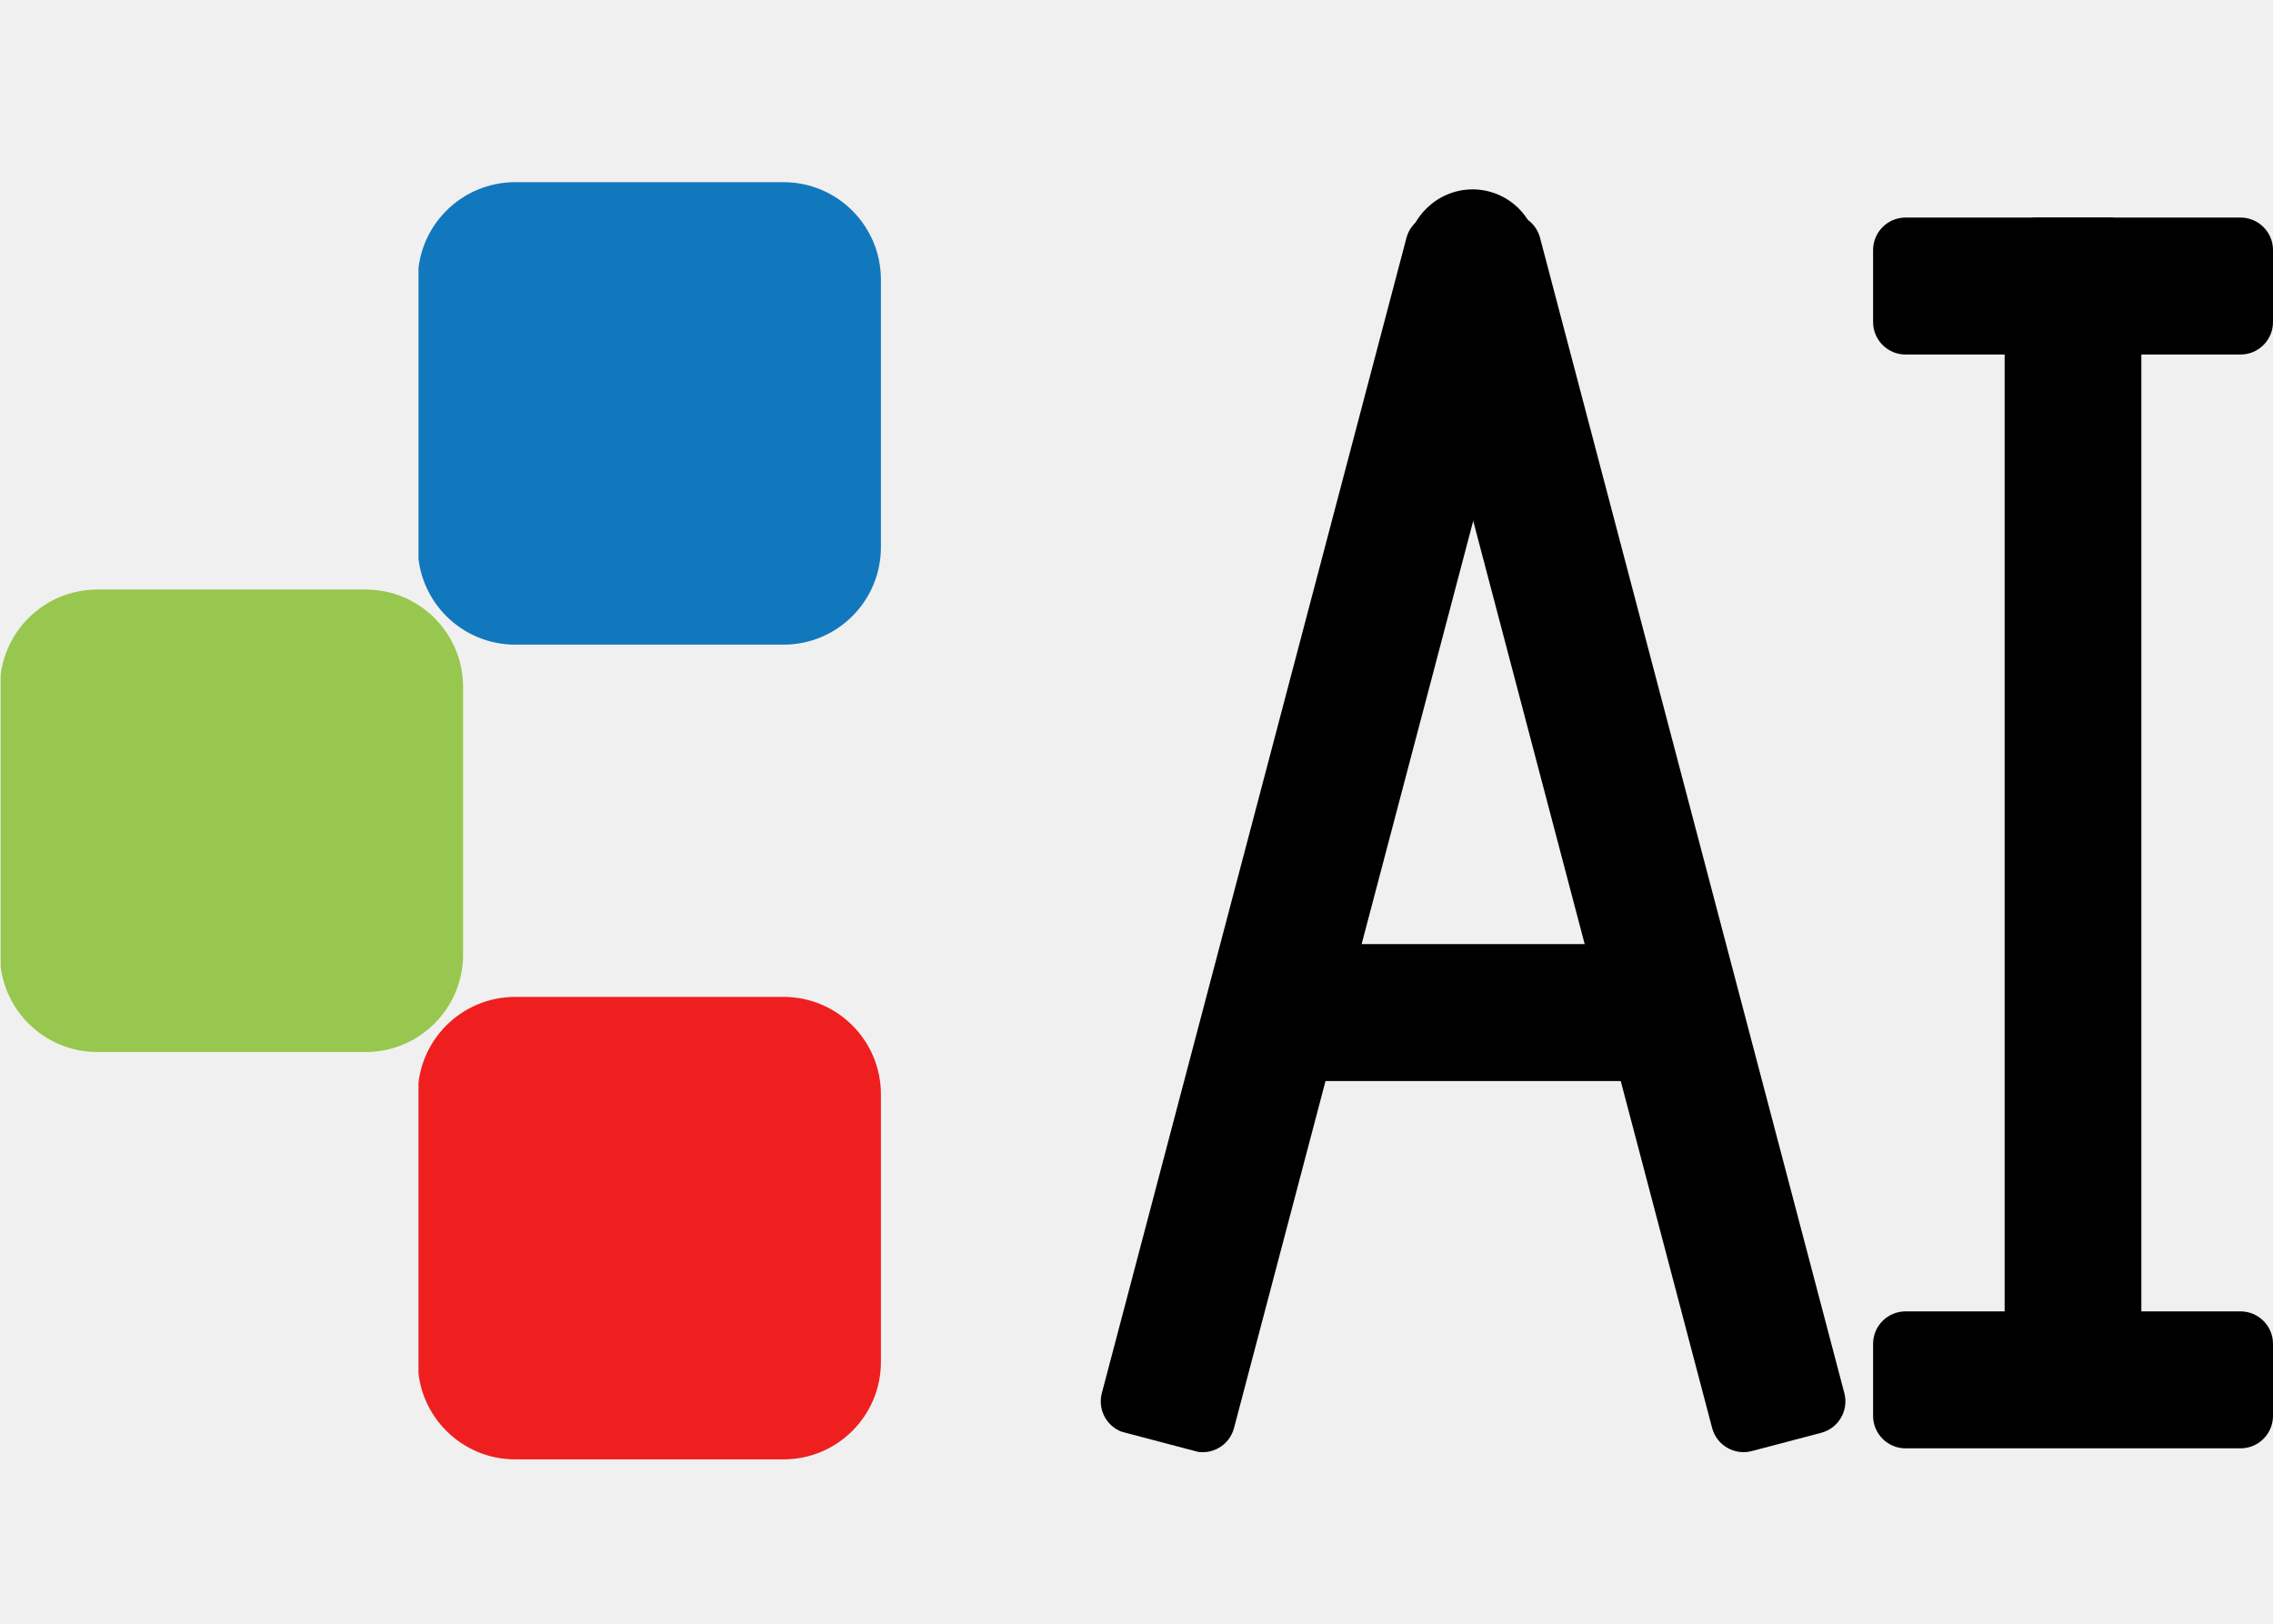
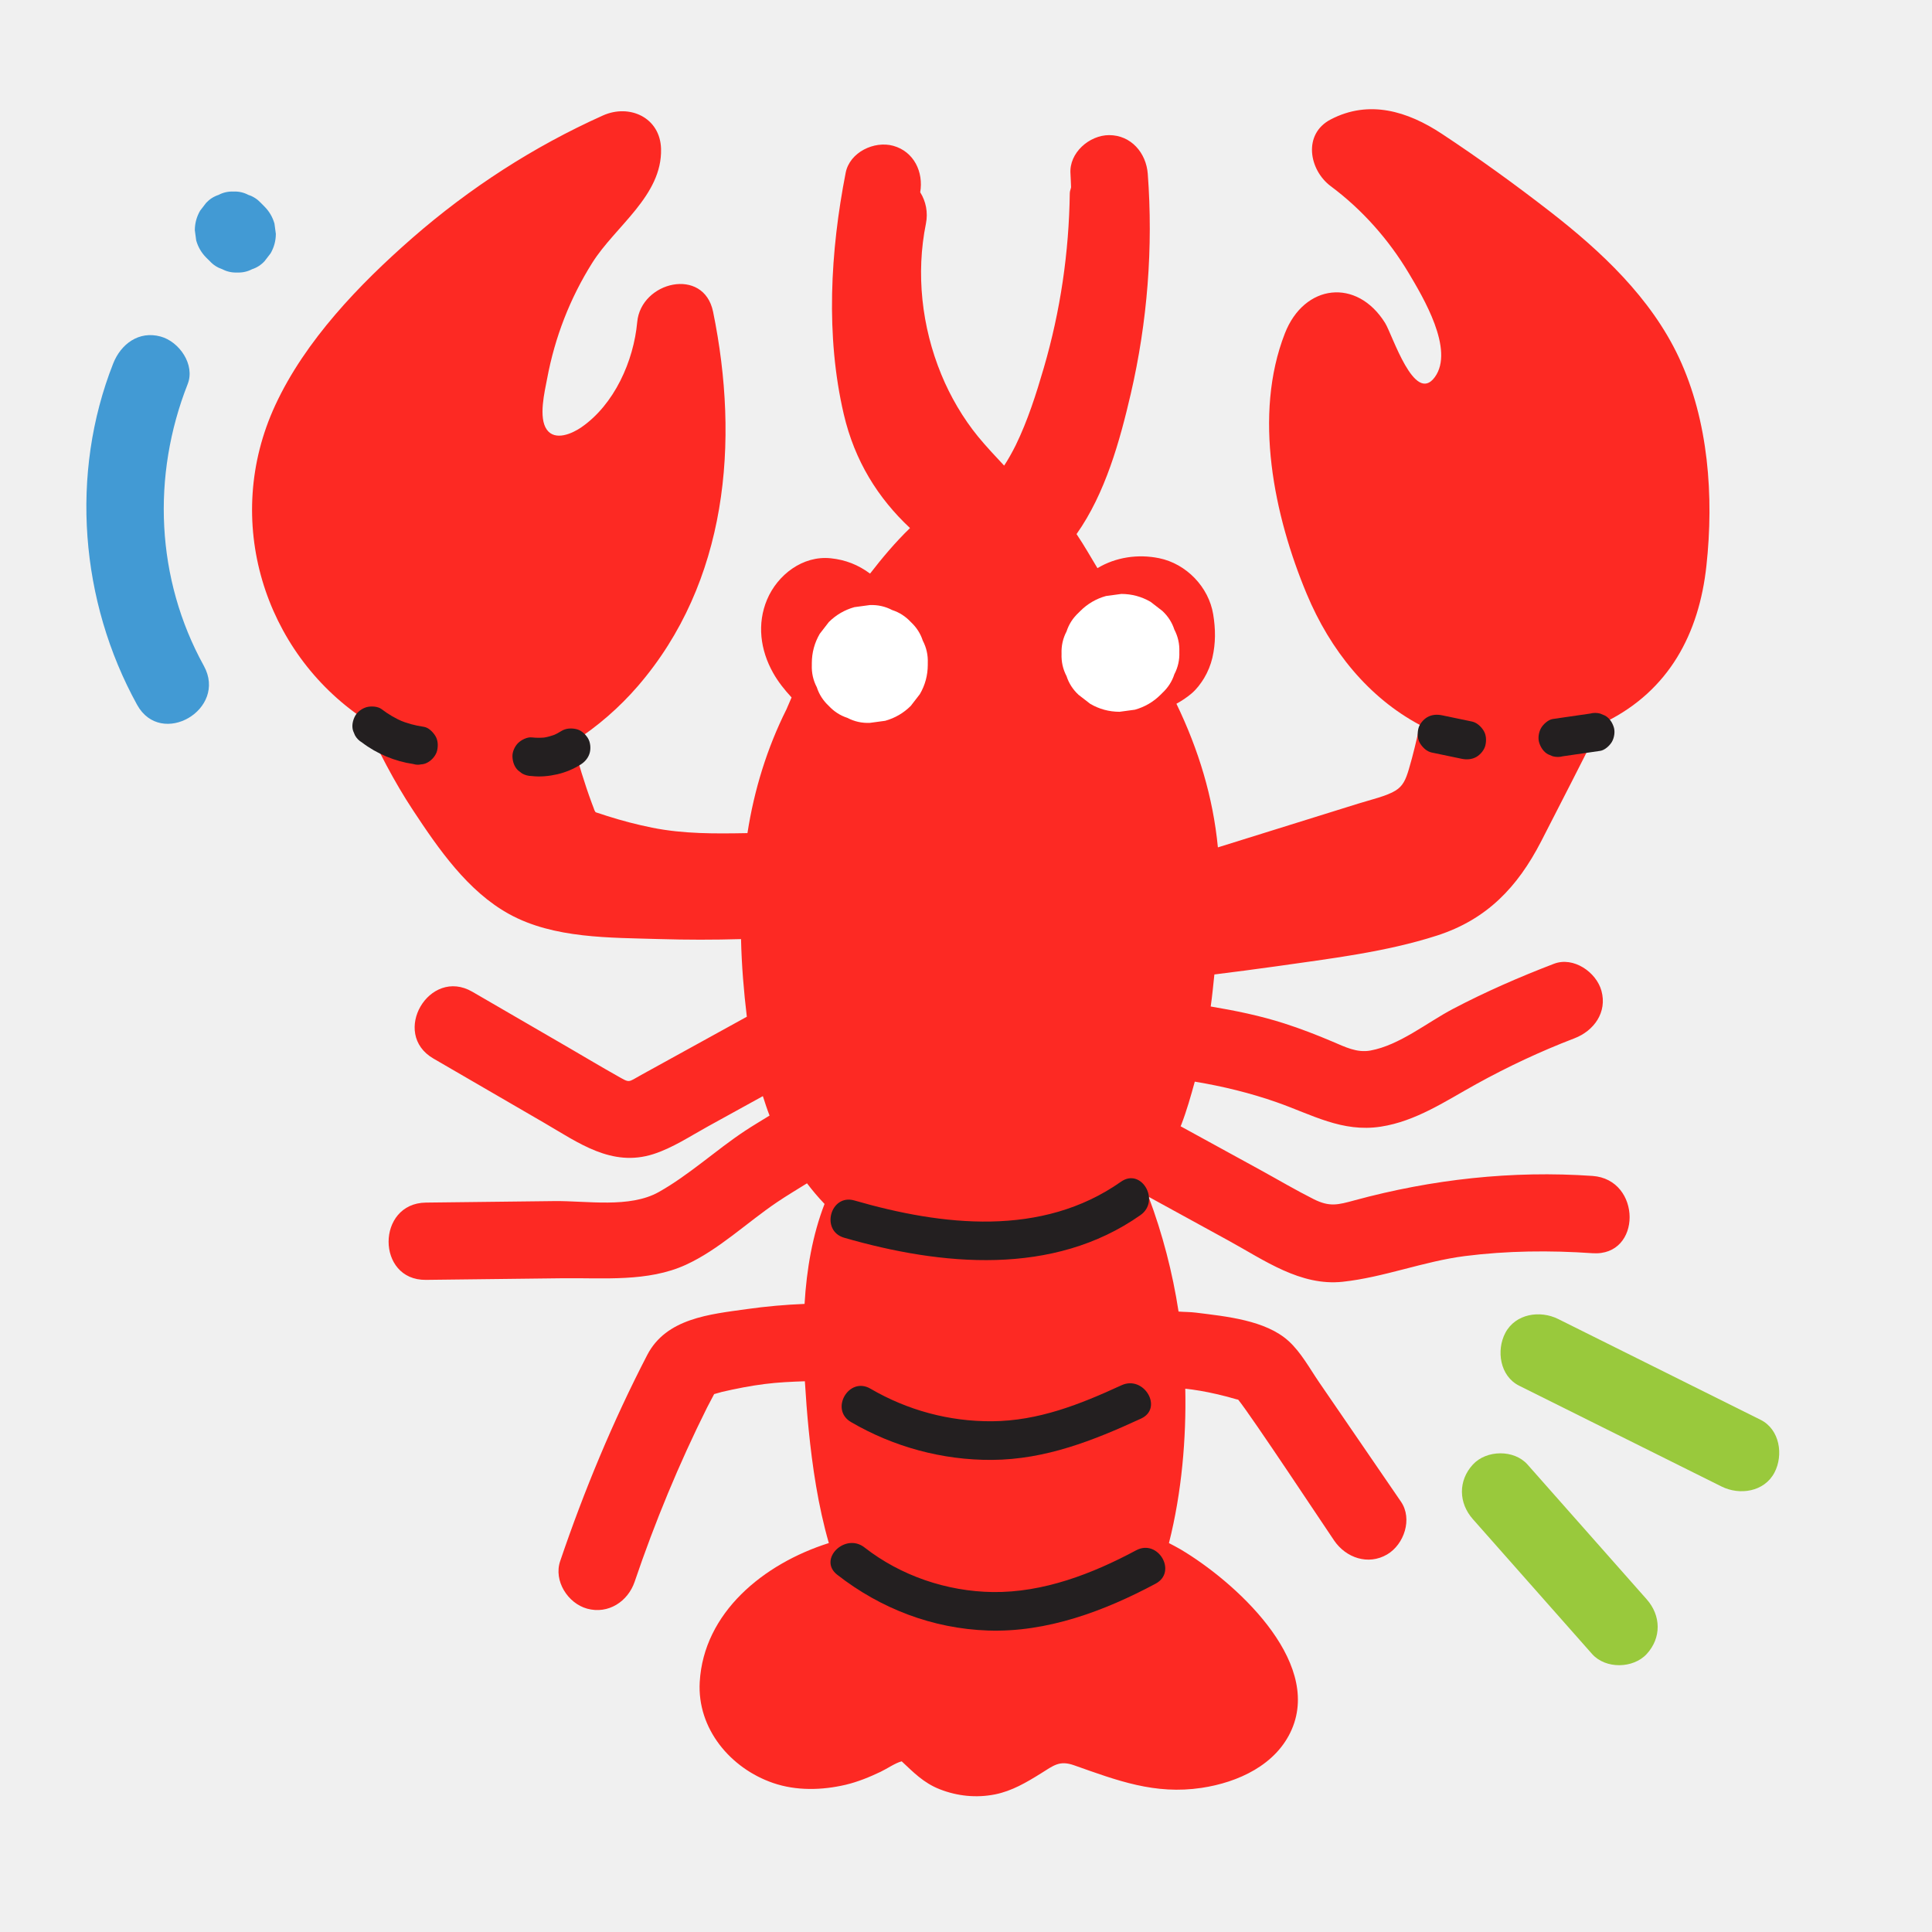
- <svg xmlns="http://www.w3.org/2000/svg" width="700" zoomAndPan="magnify" viewBox="0 0 525 375" height="500" preserveAspectRatio="xMidYMid meet" version="1.2">
-   <defs>
-     <clipPath id="5b0963054d">
-       <path d="M 254 49 L 356 49 L 356 336 L 254 336 Z M 254 49 " />
-     </clipPath>
-     <clipPath id="b2fdbd10f3">
-       <path d="M 357.297 55.738 L 283.098 337.117 L 252.562 329.062 L 326.762 47.688 Z M 357.297 55.738 " />
-     </clipPath>
-     <clipPath id="0351215ba3">
-       <path d="M 355.387 62.992 L 285.027 329.793 C 283.973 333.801 279.871 336.191 275.863 335.133 L 259.832 330.906 C 255.828 329.852 253.438 325.746 254.492 321.742 L 324.852 54.938 C 325.906 50.934 330.008 48.543 334.016 49.598 L 350.047 53.824 C 354.051 54.883 356.441 58.984 355.387 62.992 Z M 355.387 62.992 " />
-     </clipPath>
-     <clipPath id="73621d22f4">
-       <path d="M 324 49 L 427 49 L 427 336 L 324 336 Z M 324 49 " />
-     </clipPath>
-     <clipPath id="5f838366b1">
-       <path d="M 397.363 337.035 L 323.238 55.641 L 353.777 47.594 L 427.902 328.992 Z M 397.363 337.035 " />
-     </clipPath>
-     <clipPath id="f78aa4977f">
-       <path d="M 395.453 329.785 L 325.168 62.961 C 324.113 58.953 326.504 54.852 330.512 53.797 L 346.543 49.574 C 350.547 48.52 354.652 50.91 355.707 54.918 L 425.992 321.738 C 427.047 325.746 424.652 329.848 420.648 330.902 L 404.617 335.125 C 400.609 336.18 396.508 333.789 395.453 329.785 Z M 395.453 329.785 " />
-     </clipPath>
-     <clipPath id="6da4635b5f">
-       <path d="M 289.164 218.035 L 388.371 218.035 L 388.371 249.66 L 289.164 249.66 Z M 289.164 218.035 " />
-     </clipPath>
-     <clipPath id="e430ded657">
-       <path d="M 296.664 218.035 L 380.785 218.035 C 384.926 218.035 388.285 221.391 388.285 225.535 L 388.285 242.16 C 388.285 246.305 384.926 249.66 380.785 249.66 L 296.664 249.66 C 292.52 249.66 289.164 246.305 289.164 242.16 L 289.164 225.535 C 289.164 221.391 292.52 218.035 296.664 218.035 Z M 296.664 218.035 " />
-     </clipPath>
-     <clipPath id="bc30ea9f8c">
-       <path d="M 463.016 50.246 L 494.594 50.246 L 494.594 318.793 L 463.016 318.793 Z M 463.016 50.246 " />
-     </clipPath>
-     <clipPath id="103c116ae2">
-       <path d="M 494.594 57.746 L 494.594 311.176 C 494.594 315.32 491.238 318.676 487.094 318.676 L 470.516 318.676 C 466.375 318.676 463.016 315.32 463.016 311.176 L 463.016 57.746 C 463.016 53.605 466.375 50.246 470.516 50.246 L 487.094 50.246 C 491.238 50.246 494.594 53.605 494.594 57.746 Z M 494.594 57.746 " />
-     </clipPath>
-     <clipPath id="3ba1633c7b">
-       <path d="M 432.633 50.246 L 525 50.246 L 525 81.875 L 432.633 81.875 Z M 432.633 50.246 " />
-     </clipPath>
-     <clipPath id="ff40cc8923">
-       <path d="M 440.133 50.246 L 517.5 50.246 C 521.641 50.246 525 53.605 525 57.746 L 525 74.375 C 525 78.516 521.641 81.875 517.5 81.875 L 440.133 81.875 C 435.992 81.875 432.633 78.516 432.633 74.375 L 432.633 57.746 C 432.633 53.605 435.992 50.246 440.133 50.246 Z M 440.133 50.246 " />
-     </clipPath>
-     <clipPath id="c17a4be418">
-       <path d="M 432.633 302.863 L 525 302.863 L 525 334.492 L 432.633 334.492 Z M 432.633 302.863 " />
-     </clipPath>
-     <clipPath id="6793ade4a1">
-       <path d="M 440.133 302.863 L 517.5 302.863 C 521.641 302.863 525 306.219 525 310.363 L 525 326.992 C 525 331.133 521.641 334.492 517.5 334.492 L 440.133 334.492 C 435.992 334.492 432.633 331.133 432.633 326.992 L 432.633 310.363 C 432.633 306.219 435.992 302.863 440.133 302.863 Z M 440.133 302.863 " />
-     </clipPath>
-     <clipPath id="cf6382cf9e">
-       <path d="M 324 43 L 356 43 L 356 75 L 324 75 Z M 324 43 " />
-     </clipPath>
-     <clipPath id="59ca5acb51">
-       <path d="M 339.977 80.273 L 318.664 58.961 L 340.141 37.48 L 361.453 58.793 Z M 339.977 80.273 " />
-     </clipPath>
-     <clipPath id="c12c569d7e">
-       <path d="M 329.32 69.617 C 326.496 66.789 324.906 62.957 324.906 58.961 C 324.906 54.965 326.496 51.129 329.32 48.305 L 329.473 48.152 C 332.297 45.328 336.129 43.738 340.129 43.738 C 344.125 43.738 347.957 45.328 350.781 48.152 C 353.609 50.98 355.195 54.812 355.195 58.809 C 355.195 62.805 353.609 66.641 350.781 69.465 L 350.633 69.617 C 347.805 72.441 343.973 74.031 339.977 74.031 C 335.98 74.031 332.145 72.441 329.32 69.617 Z M 329.32 69.617 " />
-     </clipPath>
-     <clipPath id="d37a14f255">
-       <path d="M 96.242 42.074 L 203.883 42.074 L 203.883 149 L 96.242 149 Z M 96.242 42.074 " />
-     </clipPath>
-     <clipPath id="c674a41f5f">
-       <path d="M 180.965 148.883 L 119 148.883 C 106.574 148.883 96.5 138.809 96.5 126.383 L 96.5 64.574 C 96.5 52.148 106.574 42.074 119 42.074 L 180.965 42.074 C 193.395 42.074 203.465 52.148 203.465 64.574 L 203.465 126.383 C 203.465 138.809 193.395 148.883 180.965 148.883 Z M 180.965 148.883 " />
-     </clipPath>
-     <clipPath id="5f6dc5b99b">
-       <path d="M 0 136.152 L 107 136.152 L 107 243 L 0 243 Z M 0 136.152 " />
-     </clipPath>
-     <clipPath id="6718cba2d9">
-       <path d="M 84.457 242.961 L 22.488 242.961 C 10.062 242.961 -0.012 232.887 -0.012 220.461 L -0.012 158.652 C -0.012 146.227 10.062 136.152 22.488 136.152 L 84.457 136.152 C 96.883 136.152 106.957 146.227 106.957 158.652 L 106.957 220.461 C 106.957 232.887 96.883 242.961 84.457 242.961 Z M 84.457 242.961 " />
-     </clipPath>
-     <clipPath id="4219106020">
-       <path d="M 96.242 230.23 L 203.883 230.23 L 203.883 337.457 L 96.242 337.457 Z M 96.242 230.23 " />
-     </clipPath>
-     <clipPath id="180786940a">
-       <path d="M 180.965 337.043 L 119 337.043 C 106.574 337.043 96.5 326.969 96.5 314.543 L 96.5 252.73 C 96.5 240.305 106.574 230.23 119 230.23 L 180.965 230.23 C 193.395 230.23 203.465 240.305 203.465 252.73 L 203.465 314.543 C 203.465 326.969 193.395 337.043 180.965 337.043 Z M 180.965 337.043 " />
-     </clipPath>
-   </defs>
-   <g id="aca6030cb6">
-     <g clip-rule="nonzero" clip-path="url(#5b0963054d)">
-       <g clip-rule="nonzero" clip-path="url(#b2fdbd10f3)">
-         <g clip-rule="nonzero" clip-path="url(#0351215ba3)">
-           <path style=" stroke:none;fill-rule:nonzero;fill:#000000;fill-opacity:1;" d="M 357.297 55.738 L 283.129 336.996 L 252.594 328.945 L 326.762 47.688 Z M 357.297 55.738 " />
-         </g>
-       </g>
-     </g>
-     <g clip-rule="nonzero" clip-path="url(#73621d22f4)">
-       <g clip-rule="nonzero" clip-path="url(#5f838366b1)">
-         <g clip-rule="nonzero" clip-path="url(#f78aa4977f)">
-           <path style=" stroke:none;fill-rule:nonzero;fill:#000000;fill-opacity:1;" d="M 397.363 337.035 L 323.27 55.758 L 353.809 47.715 L 427.902 328.992 Z M 397.363 337.035 " />
-         </g>
-       </g>
-     </g>
-     <g clip-rule="nonzero" clip-path="url(#6da4635b5f)">
-       <g clip-rule="nonzero" clip-path="url(#e430ded657)">
-         <path style=" stroke:none;fill-rule:nonzero;fill:#000000;fill-opacity:1;" d="M 289.164 218.035 L 388.246 218.035 L 388.246 249.66 L 289.164 249.66 Z M 289.164 218.035 " />
-       </g>
-     </g>
-     <g clip-rule="nonzero" clip-path="url(#bc30ea9f8c)">
-       <g clip-rule="nonzero" clip-path="url(#103c116ae2)">
-         <path style=" stroke:none;fill-rule:nonzero;fill:#000000;fill-opacity:1;" d="M 494.594 50.246 L 494.594 318.668 L 463.016 318.668 L 463.016 50.246 Z M 494.594 50.246 " />
-       </g>
-     </g>
-     <g clip-rule="nonzero" clip-path="url(#3ba1633c7b)">
-       <g clip-rule="nonzero" clip-path="url(#ff40cc8923)">
-         <path style=" stroke:none;fill-rule:nonzero;fill:#000000;fill-opacity:1;" d="M 432.633 50.246 L 525.047 50.246 L 525.047 81.875 L 432.633 81.875 Z M 432.633 50.246 " />
-       </g>
-     </g>
-     <g clip-rule="nonzero" clip-path="url(#c17a4be418)">
-       <g clip-rule="nonzero" clip-path="url(#6793ade4a1)">
-         <path style=" stroke:none;fill-rule:nonzero;fill:#000000;fill-opacity:1;" d="M 432.633 302.863 L 525.047 302.863 L 525.047 334.492 L 432.633 334.492 Z M 432.633 302.863 " />
-       </g>
-     </g>
-     <g clip-rule="nonzero" clip-path="url(#cf6382cf9e)">
-       <g clip-rule="nonzero" clip-path="url(#59ca5acb51)">
-         <g clip-rule="nonzero" clip-path="url(#c12c569d7e)">
-           <path style=" stroke:none;fill-rule:nonzero;fill:#000000;fill-opacity:1;" d="M 339.977 80.273 L 318.664 58.961 L 340.141 37.48 L 361.453 58.793 Z M 339.977 80.273 " />
-         </g>
-       </g>
-     </g>
-     <g clip-rule="nonzero" clip-path="url(#d37a14f255)">
-       <g clip-rule="nonzero" clip-path="url(#c674a41f5f)">
-         <path style=" stroke:none;fill-rule:nonzero;fill:#1278be;fill-opacity:1;" d="M 203.465 148.883 L 96.656 148.883 L 96.656 42.074 L 203.465 42.074 Z M 203.465 148.883 " />
-       </g>
-     </g>
-     <g clip-rule="nonzero" clip-path="url(#5f6dc5b99b)">
-       <g clip-rule="nonzero" clip-path="url(#6718cba2d9)">
-         <path style=" stroke:none;fill-rule:nonzero;fill:#97c74e;fill-opacity:1;" d="M 106.957 242.961 L 0.148 242.961 L 0.148 136.152 L 106.957 136.152 Z M 106.957 242.961 " />
-       </g>
-     </g>
-     <g clip-rule="nonzero" clip-path="url(#4219106020)">
-       <g clip-rule="nonzero" clip-path="url(#180786940a)">
-         <path style=" stroke:none;fill-rule:nonzero;fill:#ef1f1f;fill-opacity:1;" d="M 203.465 337.043 L 96.656 337.043 L 96.656 230.23 L 203.465 230.23 Z M 203.465 337.043 " />
-       </g>
-     </g>
+ <svg xmlns="http://www.w3.org/2000/svg" version="1.1" id="Layer_1" x="0px" y="0px" viewBox="0 0 50 50" style="enable-background:new 0 0 50 50;" xml:space="preserve">
+   <path style="fill:#FD2923;" d="M43.447,9.246c-0.723-1.539-2.008-2.742-3.33-3.769c-0.907-0.704-1.844-1.382-2.802-2.014  c-0.889-0.587-1.884-0.889-2.876-0.372c-0.729,0.38-0.559,1.311,0,1.727c0.816,0.607,1.506,1.387,2.025,2.26  c0.364,0.613,1.184,1.975,0.669,2.682c-0.528,0.725-1.099-1.102-1.287-1.402c-0.732-1.172-2.093-1.011-2.593,0.269  c-0.826,2.113-0.281,4.719,0.565,6.744c0.61,1.462,1.603,2.684,2.929,3.391c-0.085,0.386-0.175,0.772-0.287,1.149  c-0.08,0.269-0.153,0.429-0.34,0.547c-0.226,0.143-0.65,0.24-0.97,0.34c-1.21,0.377-2.421,0.755-3.631,1.132  c-0.126-1.305-0.501-2.53-1.073-3.717c0.136-0.075,0.267-0.161,0.389-0.264c0.13-0.109,0.243-0.259,0.329-0.402  c0.094-0.157,0.17-0.343,0.212-0.523c0.088-0.383,0.084-0.744,0.021-1.127c-0.116-0.706-0.695-1.307-1.399-1.451  c-0.544-0.111-1.119-0.029-1.596,0.258c-0.174-0.289-0.347-0.594-0.541-0.882c0.746-1.055,1.121-2.415,1.403-3.629  c0.432-1.863,0.583-3.79,0.44-5.696c-0.041-0.539-0.431-1-1-1c-0.51,0-1.041,0.458-1,1c0.009,0.116,0.008,0.233,0.015,0.349  c-0.009,0.053-0.032,0.095-0.033,0.153c-0.021,1.536-0.242,3.045-0.672,4.52c-0.197,0.676-0.417,1.367-0.726,2.001  c-0.08,0.163-0.208,0.393-0.301,0.53c-0.229-0.246-0.46-0.489-0.675-0.751c-0.389-0.475-0.719-1.042-0.951-1.607  c-0.51-1.239-0.659-2.618-0.398-3.905c0.058-0.289-0.001-0.578-0.148-0.811c0.089-0.521-0.16-1.054-0.699-1.203  c-0.49-0.135-1.126,0.166-1.23,0.698c-0.397,2.031-0.523,4.218-0.049,6.25c0.282,1.208,0.885,2.169,1.714,2.945  c-0.377,0.364-0.723,0.776-1.034,1.179c-0.307-0.228-0.634-0.357-1.018-0.397c-0.724-0.075-1.376,0.428-1.647,1.068  c-0.265,0.629-0.175,1.308,0.155,1.896c0.131,0.234,0.298,0.442,0.479,0.638c-0.045,0.101-0.089,0.202-0.131,0.304  c-0.503,1.005-0.837,2.085-1.011,3.207c-0.824,0.015-1.649,0.024-2.468-0.141c-0.396-0.08-0.787-0.182-1.172-0.305  c-0.079-0.025-0.235-0.079-0.28-0.091c-0.003-0.001-0.01-0.006-0.014-0.009c-0.013-0.024-0.025-0.044-0.024-0.04  c-0.008-0.031-0.054-0.145-0.075-0.202c-0.189-0.513-0.345-1.035-0.487-1.562c0.638-0.402,1.215-0.912,1.683-1.454  c2.322-2.691,2.637-6.321,1.948-9.687c-0.241-1.176-1.869-0.786-1.964,0.266c-0.092,1.009-0.593,2.135-1.448,2.724  c-0.238,0.164-0.677,0.357-0.89,0.061c-0.225-0.311-0.056-0.988,0.008-1.329c0.2-1.067,0.59-2.073,1.168-2.992  c0.596-0.947,1.811-1.735,1.779-2.948c-0.022-0.814-0.82-1.171-1.505-0.863c-1.794,0.805-3.449,1.877-4.931,3.169  C9.3,7.358,7.898,8.815,7.124,10.486c-1.382,2.984-0.279,6.394,2.286,8.117c0.375,0.817,0.784,1.617,1.281,2.37  c0.659,0.998,1.414,2.094,2.487,2.684c1.155,0.636,2.604,0.607,3.887,0.646c0.704,0.021,1.409,0.021,2.113,0.001  c0.015,0.677,0.071,1.348,0.15,2.009c-0.912,0.502-1.824,1.003-2.735,1.507c-0.354,0.196-0.282,0.213-0.618,0.024  c-0.42-0.236-0.834-0.484-1.25-0.726c-0.833-0.484-1.667-0.967-2.5-1.451c-1.115-0.647-2.124,1.08-1.01,1.727  c0.953,0.553,1.905,1.106,2.858,1.659c0.895,0.519,1.754,1.161,2.837,0.815c0.497-0.159,0.959-0.468,1.414-0.718  c0.473-0.261,0.946-0.521,1.419-0.782c0.054,0.169,0.109,0.338,0.173,0.503c-0.214,0.133-0.431,0.26-0.641,0.399  c-0.751,0.498-1.44,1.138-2.225,1.579c-0.756,0.425-1.862,0.225-2.701,0.235c-1.109,0.013-2.218,0.026-3.326,0.039  c-1.286,0.015-1.29,2.015,0,2c1.183-0.014,2.365-0.028,3.548-0.042c1.051-0.012,2.196,0.1,3.174-0.346  c0.858-0.391,1.589-1.1,2.369-1.625c0.252-0.17,0.513-0.325,0.771-0.486c0.141,0.186,0.292,0.364,0.454,0.534  c-0.312,0.809-0.464,1.69-0.517,2.587c-0.498,0.02-0.995,0.064-1.492,0.134c-0.961,0.135-2.087,0.236-2.581,1.19  c-0.887,1.713-1.632,3.507-2.252,5.333c-0.174,0.511,0.2,1.093,0.698,1.23c0.548,0.15,1.056-0.185,1.23-0.698  c0.524-1.544,1.146-3.048,1.874-4.507c0.017-0.035,0.115-0.216,0.183-0.348c0.076-0.019,0.158-0.046,0.203-0.057  c0.364-0.084,0.745-0.159,1.107-0.204c0.344-0.044,0.691-0.059,1.038-0.071c0.026,0.427,0.058,0.848,0.098,1.25  c0.096,0.961,0.245,1.974,0.522,2.937c-1.697,0.538-3.238,1.803-3.341,3.595c-0.07,1.208,0.795,2.236,1.9,2.615  c0.6,0.206,1.263,0.189,1.875,0.046c0.314-0.074,0.619-0.199,0.91-0.338c0.166-0.079,0.376-0.227,0.542-0.269  c0.298,0.278,0.563,0.557,0.983,0.722c0.459,0.18,0.949,0.23,1.436,0.133c0.433-0.087,0.811-0.31,1.18-0.54  c0.334-0.208,0.483-0.346,0.861-0.213c1.118,0.395,2.088,0.767,3.301,0.585c0.941-0.141,1.937-0.593,2.335-1.516  c0.779-1.806-1.511-3.844-2.873-4.653c-0.098-0.058-0.204-0.112-0.307-0.166c0.335-1.32,0.45-2.725,0.423-3.995  c0.251,0.026,0.524,0.073,0.809,0.139c0.163,0.037,0.324,0.079,0.484,0.126c0.044,0.013,0.054,0.014,0.076,0.018  c0.338,0.414,2.292,3.368,2.485,3.648c0.305,0.445,0.878,0.645,1.368,0.359c0.441-0.258,0.666-0.921,0.359-1.368  c-0.474-0.692-0.948-1.383-1.422-2.075c-0.23-0.336-0.461-0.673-0.692-1.009c-0.243-0.355-0.469-0.775-0.788-1.067  c-0.597-0.548-1.635-0.643-2.404-0.74c-0.15-0.019-0.299-0.016-0.449-0.028c-0.156-1.014-0.415-2.011-0.775-2.97  c0.694,0.38,1.387,0.76,2.08,1.14c0.914,0.501,1.85,1.176,2.942,1.059c1.064-0.114,2.093-0.528,3.163-0.665  c1.094-0.139,2.203-0.15,3.302-0.074c1.285,0.089,1.279-1.911,0-2c-2.079-0.144-4.151,0.086-6.16,0.632  c-0.43,0.117-0.642,0.176-1.055-0.031c-0.47-0.236-0.926-0.506-1.387-0.759c-0.686-0.376-1.371-0.751-2.057-1.127  c0.006-0.015,0.013-0.029,0.019-0.044c0.137-0.355,0.244-0.733,0.348-1.111c0.72,0.119,1.435,0.293,2.122,0.534  c0.909,0.319,1.692,0.784,2.69,0.631c0.911-0.139,1.682-0.665,2.473-1.102c0.82-0.453,1.667-0.85,2.541-1.185  c0.504-0.193,0.852-0.673,0.698-1.23c-0.133-0.482-0.723-0.893-1.23-0.698c-0.89,0.341-1.766,0.723-2.61,1.166  c-0.672,0.352-1.383,0.941-2.139,1.079c-0.352,0.064-0.659-0.095-0.976-0.229c-0.414-0.176-0.832-0.338-1.26-0.475  c-0.622-0.199-1.257-0.329-1.897-0.436c0.04-0.276,0.066-0.553,0.095-0.829c0.534-0.068,1.069-0.135,1.602-0.211  c1.379-0.198,2.83-0.367,4.16-0.796c1.29-0.417,2.082-1.251,2.692-2.432c0.523-1.012,1.037-2.028,1.553-3.043  c0.04-0.019,0.085-0.038,0.124-0.057c1.632-0.812,2.413-2.277,2.603-4.04C44.357,12.851,44.217,10.886,43.447,9.246z" />
+   <g>
+     <path style="fill:#231F20;" d="M9.368,19.215c0.382,0.292,0.854,0.49,1.33,0.558c0.066,0.021,0.133,0.024,0.199,0.009   c0.067-0.003,0.129-0.023,0.186-0.059c0.104-0.061,0.203-0.18,0.23-0.299c0.029-0.128,0.023-0.272-0.05-0.385   c-0.065-0.101-0.174-0.212-0.299-0.23c-0.22-0.031-0.433-0.09-0.638-0.175c0.04,0.017,0.08,0.034,0.119,0.05   c-0.204-0.087-0.396-0.198-0.572-0.333c-0.096-0.073-0.275-0.081-0.385-0.05c-0.116,0.032-0.242,0.122-0.299,0.23   c-0.061,0.116-0.092,0.257-0.05,0.385c0.017,0.04,0.034,0.08,0.05,0.119C9.233,19.111,9.292,19.171,9.368,19.215L9.368,19.215z" />
+   </g>
+   <g>
+     <path style="fill:#231F20;" d="M13.762,20.084c0.22,0.026,0.447,0.003,0.662-0.046c0.213-0.049,0.424-0.138,0.608-0.255   c0.109-0.069,0.195-0.173,0.23-0.299c0.033-0.12,0.018-0.279-0.05-0.385c-0.069-0.107-0.171-0.201-0.299-0.23   c-0.128-0.029-0.271-0.022-0.385,0.05c-0.073,0.046-0.148,0.086-0.228,0.12c0.04-0.017,0.08-0.034,0.119-0.05   c-0.127,0.053-0.26,0.09-0.396,0.109c0.044-0.006,0.089-0.012,0.133-0.018c-0.131,0.017-0.263,0.019-0.394,0.004   c-0.119-0.014-0.273,0.066-0.354,0.146c-0.087,0.087-0.152,0.229-0.146,0.354c0.006,0.129,0.048,0.263,0.146,0.354   c0.034,0.026,0.067,0.052,0.101,0.078C13.588,20.061,13.672,20.083,13.762,20.084L13.762,20.084z" />
+   </g>
+   <g>
+     <path style="fill:#231F20;" d="M37.055,19.476c0.257,0.054,0.515,0.107,0.772,0.161c0.132,0.027,0.266,0.019,0.385-0.05   c0.104-0.061,0.203-0.18,0.23-0.299c0.029-0.128,0.023-0.272-0.05-0.385c-0.068-0.106-0.172-0.203-0.299-0.23   c-0.257-0.054-0.515-0.107-0.772-0.161c-0.132-0.027-0.266-0.019-0.385,0.05c-0.104,0.061-0.203,0.18-0.23,0.299   c-0.029,0.128-0.023,0.272,0.05,0.385C36.825,19.352,36.928,19.45,37.055,19.476L37.055,19.476z" />
+   </g>
+   <g>
+     <path style="fill:#231F20;" d="M40.45,19.572c0.322-0.047,0.643-0.094,0.965-0.14c0.115-0.017,0.243-0.134,0.299-0.23   c0.063-0.107,0.089-0.265,0.05-0.385c-0.039-0.121-0.114-0.238-0.23-0.299c-0.04-0.017-0.08-0.034-0.119-0.05   c-0.089-0.024-0.177-0.024-0.266,0c-0.322,0.047-0.643,0.094-0.965,0.14c-0.115,0.017-0.243,0.134-0.299,0.23   c-0.063,0.107-0.089,0.265-0.05,0.385c0.039,0.121,0.114,0.238,0.23,0.299c0.04,0.017,0.08,0.034,0.119,0.05   C40.272,19.596,40.361,19.596,40.45,19.572L40.45,19.572z" />
+   </g>
+   <g>
+     <path style="fill:#231F20;" d="M21.846,32.032c2.516,0.727,5.411,1.005,7.67-0.586c0.522-0.368,0.023-1.235-0.505-0.863   c-2.049,1.442-4.624,1.143-6.9,0.485C21.492,30.889,21.228,31.853,21.846,32.032L21.846,32.032z" />
+   </g>
+   <g>
+     <path style="fill:#231F20;" d="M22.023,36.802c1.104,0.645,2.371,0.989,3.651,0.98c1.385-0.01,2.617-0.498,3.856-1.069   c0.584-0.269,0.076-1.131-0.505-0.863c-1.077,0.496-2.149,0.923-3.352,0.932c-1.109,0.008-2.19-0.285-3.146-0.843   C21.971,35.613,21.467,36.477,22.023,36.802L22.023,36.802z" />
+   </g>
+   <g>
+     <path style="fill:#231F20;" d="M21.667,40.754c1.126,0.879,2.471,1.395,3.904,1.444c1.524,0.052,3.012-0.504,4.337-1.213   c0.568-0.304,0.063-1.168-0.505-0.863c-1.136,0.609-2.404,1.097-3.711,1.08c-1.189-0.016-2.38-0.421-3.319-1.154   C21.872,39.655,21.16,40.358,21.667,40.754L21.667,40.754z" />
+   </g>
+   <g>
+     <path style="fill:#FFFFFF;" d="M24.011,17.207c0-0.016,0-0.032,0-0.048c0.008-0.207-0.035-0.399-0.129-0.578   c-0.06-0.186-0.164-0.347-0.31-0.483c-0.136-0.146-0.297-0.25-0.483-0.31c-0.179-0.094-0.371-0.137-0.578-0.129   c-0.133,0.018-0.266,0.036-0.399,0.054c-0.254,0.071-0.475,0.2-0.662,0.386c-0.078,0.101-0.156,0.202-0.235,0.304   c-0.136,0.234-0.204,0.486-0.205,0.757c0,0.016,0,0.032,0,0.048c-0.008,0.207,0.035,0.399,0.129,0.578   c0.06,0.186,0.164,0.347,0.31,0.483c0.136,0.146,0.297,0.25,0.483,0.31c0.179,0.094,0.371,0.137,0.578,0.129   c0.133-0.018,0.266-0.036,0.399-0.054c0.254-0.071,0.475-0.2,0.662-0.386c0.078-0.101,0.156-0.202,0.235-0.304   C23.942,17.731,24.01,17.478,24.011,17.207L24.011,17.207z" />
+   </g>
+   <g>
+     <path style="fill:#FFFFFF;" d="M30.034,17.981c0.016-0.016,0.032-0.032,0.048-0.048c0.146-0.136,0.25-0.297,0.31-0.483   c0.094-0.179,0.137-0.371,0.129-0.578c0.008-0.207-0.035-0.399-0.129-0.578c-0.06-0.186-0.164-0.347-0.31-0.483   c-0.101-0.078-0.202-0.156-0.304-0.235c-0.234-0.136-0.486-0.204-0.757-0.205c-0.133,0.018-0.266,0.036-0.399,0.054   c-0.254,0.071-0.475,0.2-0.662,0.386c-0.016,0.016-0.032,0.032-0.048,0.048c-0.146,0.136-0.25,0.297-0.31,0.483   c-0.094,0.179-0.137,0.371-0.129,0.578c-0.008,0.207,0.035,0.399,0.129,0.578c0.06,0.186,0.164,0.347,0.31,0.483   c0.101,0.078,0.202,0.156,0.304,0.235c0.234,0.136,0.486,0.204,0.757,0.205c0.133-0.018,0.266-0.036,0.399-0.054   C29.626,18.295,29.847,18.167,30.034,17.981L30.034,17.981z" />
+   </g>
+   <g>
+     <path style="fill:#99C93C;" d="M38.118,39.316c1.028,1.163,2.057,2.326,3.085,3.489c0.348,0.393,1.064,0.381,1.414,0   c0.385-0.419,0.371-0.995,0-1.414c-1.028-1.163-2.057-2.326-3.085-3.489c-0.348-0.393-1.064-0.381-1.414,0   C37.733,38.321,37.747,38.897,38.118,39.316L38.118,39.316z" />
+   </g>
+   <g>
+     <path style="fill:#99C93C;" d="M39.317,35.863c1.746,0.869,3.491,1.739,5.237,2.608c0.468,0.233,1.104,0.14,1.368-0.359   c0.239-0.453,0.141-1.119-0.359-1.368c-1.746-0.869-3.491-1.739-5.237-2.608c-0.468-0.233-1.104-0.14-1.368,0.359   C38.719,34.948,38.817,35.615,39.317,35.863L39.317,35.863z" />
+   </g>
+   <g>
+     <path style="fill:#429AD4;" d="M2.929,9.408c-1.125,2.853-0.856,6.157,0.619,8.832c0.622,1.127,2.35,0.119,1.727-1.009   c-1.24-2.247-1.353-4.918-0.418-7.291c0.198-0.503-0.217-1.098-0.698-1.23C3.592,8.554,3.128,8.904,2.929,9.408L2.929,9.408z" />
+   </g>
+   <g>
+     <path style="fill:#429AD4;" d="M5.335,6.665C5.367,6.696,5.399,6.728,5.431,6.76c0.091,0.098,0.198,0.166,0.322,0.207   C5.872,7.03,6.001,7.058,6.138,7.053C6.276,7.058,6.404,7.03,6.524,6.967c0.124-0.04,0.231-0.109,0.322-0.207   C6.898,6.693,6.95,6.625,7.002,6.558c0.09-0.156,0.136-0.324,0.137-0.505C7.126,5.965,7.114,5.876,7.103,5.787   C7.055,5.618,6.969,5.471,6.845,5.346C6.813,5.314,6.782,5.282,6.75,5.25C6.659,5.153,6.552,5.084,6.428,5.044   C6.309,4.981,6.18,4.952,6.043,4.957C5.905,4.952,5.776,4.981,5.657,5.044C5.533,5.084,5.426,5.153,5.335,5.25   C5.283,5.318,5.231,5.385,5.179,5.453c-0.09,0.156-0.136,0.324-0.137,0.505c0.012,0.089,0.024,0.177,0.036,0.266   C5.126,6.393,5.212,6.54,5.335,6.665L5.335,6.665z" />
  </g>
</svg>
